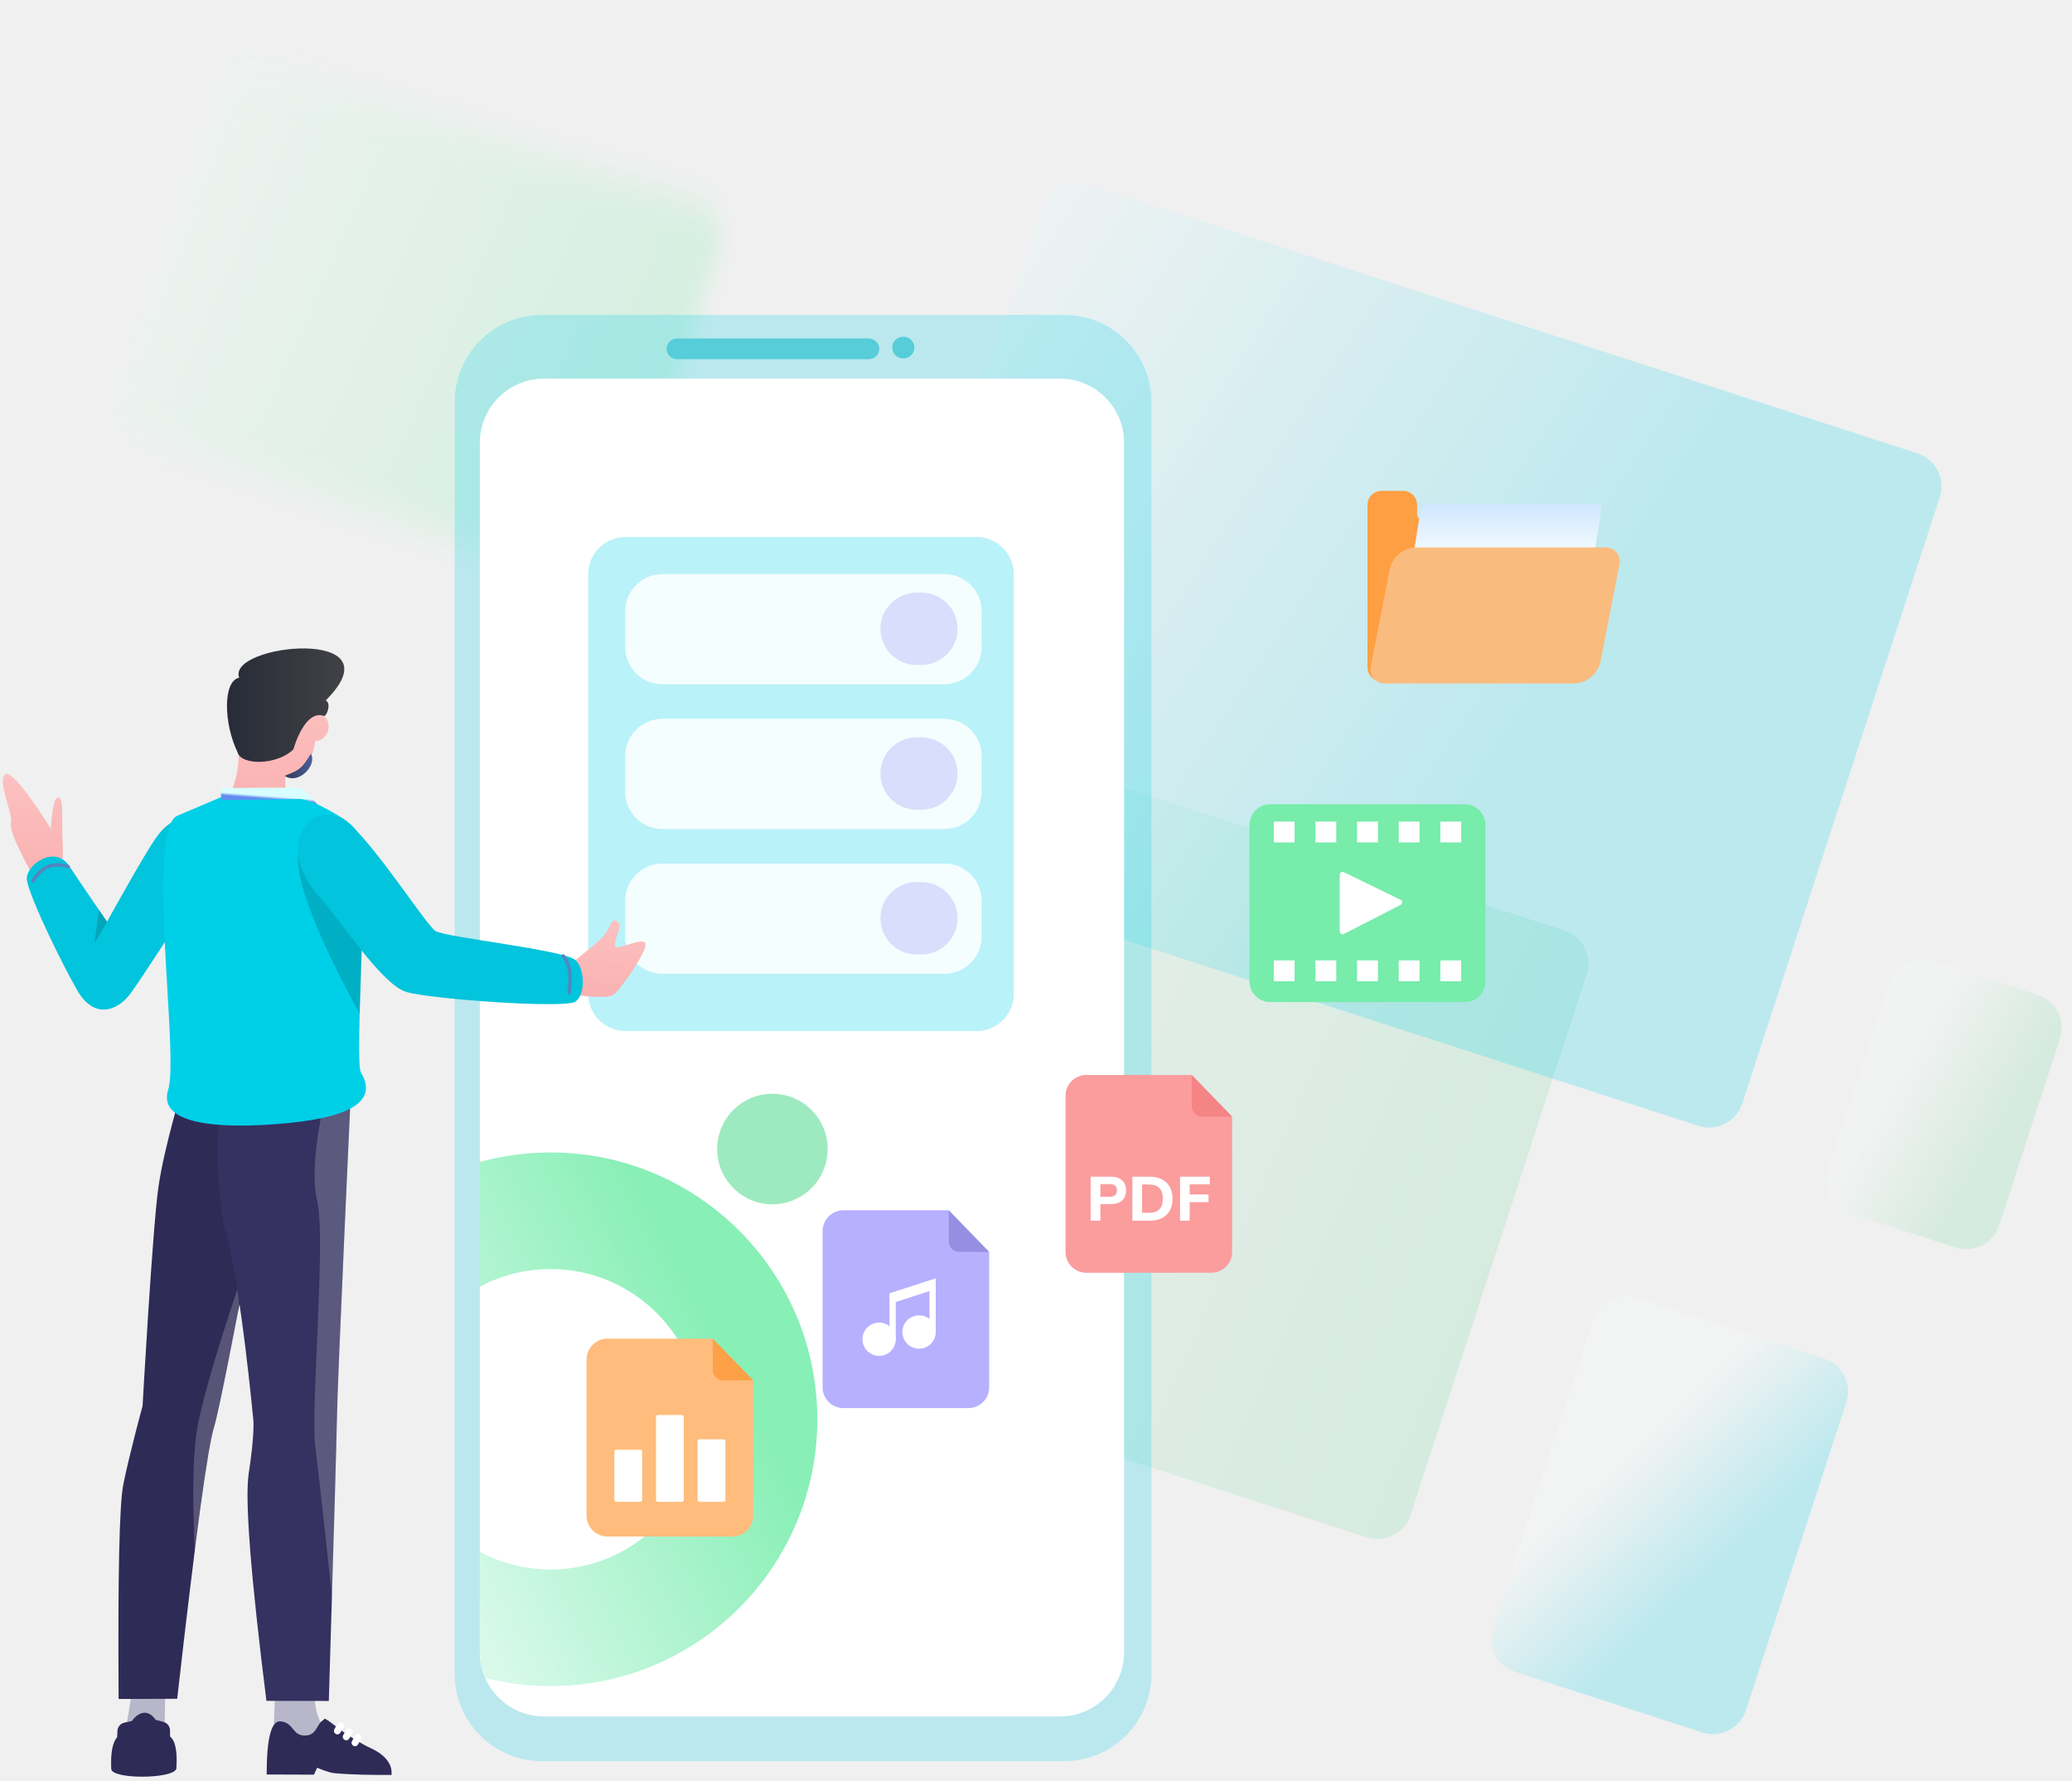
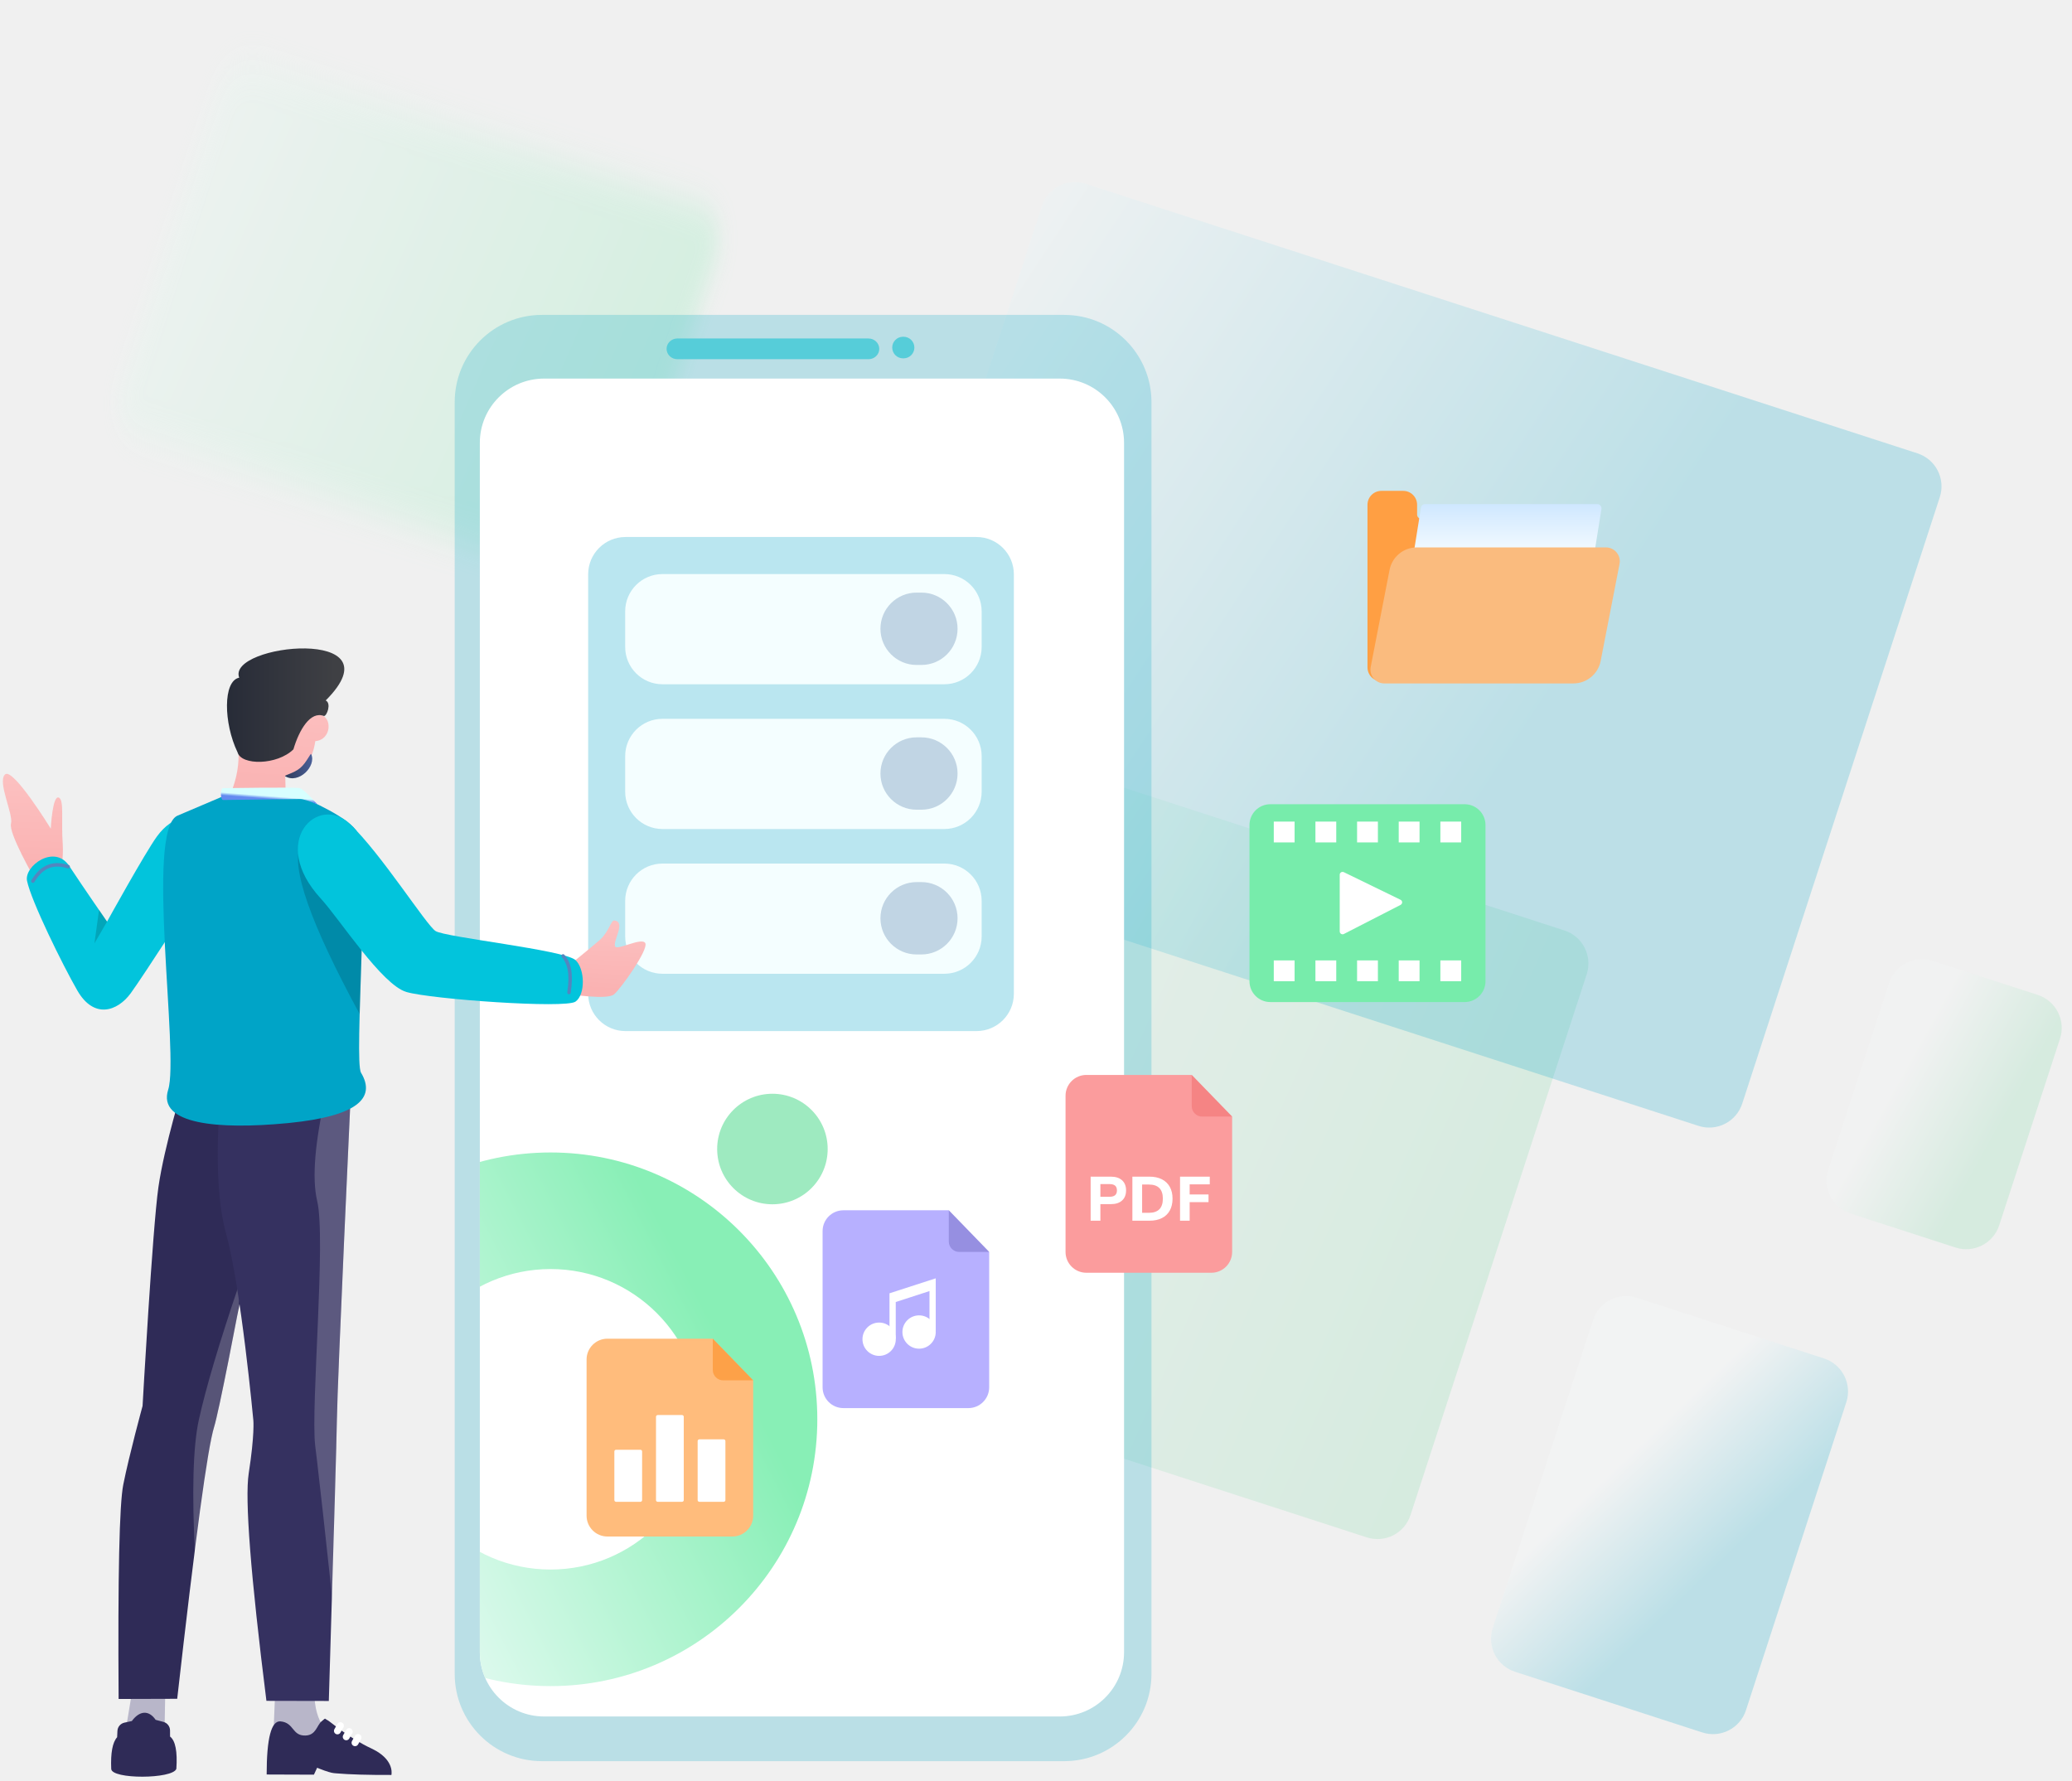
<svg xmlns="http://www.w3.org/2000/svg" xmlns:xlink="http://www.w3.org/1999/xlink" width="597px" height="513px" viewBox="0 0 597 513" version="1.1">
  <defs>
    <linearGradient x1="-27.329%" y1="60.468%" x2="100%" y2="70.075%" id="linearGradient-1">
      <stop stop-color="#FAFEFF" offset="0%" />
      <stop stop-color="#28C76F" offset="100%" />
    </linearGradient>
    <linearGradient x1="-16.145%" y1="50%" x2="63.611%" y2="66.341%" id="linearGradient-2">
      <stop stop-color="#FAFEFF" offset="0%" />
-       <stop stop-color="#00CFE8" offset="100%" />
+       <stop stop-color="#00A4C7" offset="100%" />
    </linearGradient>
    <linearGradient x1="-27.329%" y1="60.412%" x2="100%" y2="69.966%" id="linearGradient-3">
      <stop stop-color="#FAFEFF" offset="0%" />
      <stop stop-color="#77ECAB" offset="100%" />
    </linearGradient>
    <filter x="-7.9%" y="-10.6%" width="115.8%" height="121.1%" filterUnits="objectBoundingBox" id="filter-4">
      <feGaussianBlur stdDeviation="4" in="SourceGraphic" />
    </filter>
    <linearGradient x1="19.659%" y1="50%" x2="56.243%" y2="79.076%" id="linearGradient-5">
      <stop stop-color="#FAFEFF" offset="0%" />
-       <stop stop-color="#00CFE8" offset="100%" />
+       <stop stop-color="#00A4C7" offset="100%" />
    </linearGradient>
    <linearGradient x1="14.541%" y1="68.571%" x2="72.927%" y2="85.614%" id="linearGradient-6">
      <stop stop-color="#FAFEFF" offset="0%" />
      <stop stop-color="#28C76F" offset="100%" />
    </linearGradient>
    <path d="M18.522,0 L167.098,0 C177.327,-1.64974968e-14 185.62,8.293 185.62,18.522 L185.62,366.983 C185.62,377.212 177.327,385.505 167.098,385.505 L18.522,385.505 C8.293,385.505 5.42620445e-14,377.212 5.65620158e-14,366.983 L5.65620158e-14,18.522 C5.88619871e-14,8.293 8.293,-1.67360005e-15 18.522,0 Z" id="path-7" />
    <linearGradient x1="0.018%" y1="76.568%" x2="81.727%" y2="34.516%" id="linearGradient-9">
      <stop stop-color="#F8FDFF" offset="0%" />
      <stop stop-color="#88EFB6" offset="100%" />
    </linearGradient>
    <linearGradient x1="62.11%" y1="31.381%" x2="62.11%" y2="-27.478%" id="linearGradient-10">
      <stop stop-color="#F8FDFF" offset="0%" />
      <stop stop-color="#AAD4FF" offset="100%" />
    </linearGradient>
    <linearGradient x1="44.165%" y1="-28.186%" x2="50%" y2="91.05%" id="linearGradient-11">
      <stop stop-color="#FDC6C6" offset="0%" />
      <stop stop-color="#FAB2B2" offset="100%" />
    </linearGradient>
    <linearGradient x1="91.808%" y1="88.138%" x2="-20.059%" y2="88.138%" id="linearGradient-12">
      <stop stop-color="#3F4044" offset="0%" />
      <stop stop-color="#222735" offset="100%" />
    </linearGradient>
    <linearGradient x1="-18.144%" y1="57.498%" x2="171.028%" y2="78.712%" id="linearGradient-13">
      <stop stop-color="#4D63A0" offset="0%" />
      <stop stop-color="#222735" offset="100%" />
    </linearGradient>
    <linearGradient x1="47.464%" y1="-28.186%" x2="50%" y2="91.05%" id="linearGradient-14">
      <stop stop-color="#FDC6C6" offset="0%" />
      <stop stop-color="#FAB2B2" offset="100%" />
    </linearGradient>
    <linearGradient x1="62.492%" y1="44.072%" x2="69.153%" y2="58.936%" id="linearGradient-15">
      <stop stop-color="#D7FFFF" offset="0%" />
      <stop stop-color="#648BF0" offset="100%" />
    </linearGradient>
    <linearGradient x1="42.314%" y1="-27.819%" x2="50%" y2="90.858%" id="linearGradient-16">
      <stop stop-color="#FDC6C6" offset="0%" />
      <stop stop-color="#FAB2B2" offset="100%" />
    </linearGradient>
  </defs>
  <g id="📝-Pages-New" stroke="none" stroke-width="1" fill="none" fill-rule="evenodd">
    <g id="Under-Maintenance" transform="translate(-422, -285)">
      <g id="Illustration" transform="translate(422, 300)">
        <g id="Shape" transform="translate(31, 0)">
          <path d="M171.745,213.977 L396.818,213.805 C402.341,213.801 406.821,218.275 406.826,223.798 C406.826,223.803 406.826,223.808 406.826,223.813 L406.7,387.728 C406.696,393.245 402.225,397.716 396.708,397.721 L171.635,397.893 C166.112,397.897 161.631,393.423 161.627,387.9 C161.627,387.895 161.627,387.89 161.627,387.885 L161.753,223.97 C161.757,218.453 166.228,213.981 171.745,213.977 Z" id="Rectangle" fill="url(#linearGradient-1)" opacity="0.129" transform="translate(284.2264, 305.849) rotate(18) translate(-284.2264, -305.849) " />
          <path d="M244.167,71.88 L496.139,71.688 C501.662,71.684 506.142,76.157 506.146,81.68 C506.146,81.685 506.146,81.69 506.146,81.696 L506.006,265.494 C506.001,271.011 501.53,275.482 496.013,275.486 L244.042,275.678 C238.519,275.683 234.039,271.209 234.034,265.686 C234.034,265.681 234.034,265.676 234.034,265.671 L234.175,81.873 C234.179,76.356 238.651,71.885 244.167,71.88 Z" id="Rectangle" fill="url(#linearGradient-2)" opacity="0.216" transform="translate(370.0903, 173.6832) rotate(18) translate(-370.0903, -173.6832) " />
          <path d="M23.998,20.908 L155.425,20.807 C160.948,20.803 165.428,25.277 165.432,30.8 C165.432,30.805 165.432,30.81 165.432,30.815 L165.361,124.147 C165.357,129.664 160.885,134.135 155.369,134.139 L23.941,134.239 C18.419,134.244 13.938,129.77 13.934,124.247 C13.934,124.242 13.934,124.237 13.934,124.232 L14.005,30.9 C14.009,25.383 18.481,20.912 23.998,20.908 Z" id="Rectangle" fill="url(#linearGradient-3)" opacity="0.227" filter="url(#filter-4)" transform="translate(89.6831, 77.52342) rotate(18) translate(-89.6831, -77.52342) " />
          <path d="M421.71,364.921 L478.42,364.878 C483.943,364.874 488.423,369.347 488.428,374.87 C488.428,374.875 488.428,374.88 488.428,374.886 L488.356,468.217 C488.352,473.734 483.881,478.205 478.364,478.21 L421.654,478.253 C416.131,478.257 411.651,473.783 411.646,468.26 C411.646,468.255 411.646,468.25 411.646,468.245 L411.718,374.914 C411.722,369.397 416.193,364.925 421.71,364.921 Z" id="Rectangle" fill="url(#linearGradient-5)" opacity="0.216" transform="translate(450.0369, 421.5654) rotate(18) translate(-450.0369, -421.5654) " />
          <path d="M513.264,264.906 L545.068,264.881 C550.59,264.877 555.071,269.351 555.075,274.874 C555.075,274.879 555.075,274.884 555.075,274.889 L555.032,331.437 C555.028,336.954 550.556,341.426 545.04,341.43 L513.236,341.454 C507.713,341.458 503.232,336.985 503.228,331.462 C503.228,331.457 503.228,331.452 503.228,331.446 L503.271,274.898 C503.275,269.381 507.747,264.91 513.264,264.906 Z" id="Rectangle" fill="url(#linearGradient-6)" opacity="0.129" transform="translate(529.1516, 303.1677) rotate(18) translate(-529.1516, -303.1677) " />
        </g>
        <g id="Cloud-Storage" transform="translate(0, 76)">
          <g id="Phone1" transform="translate(131.0107, -0.2657)">
-             <path d="M25.137,0 L175.622,0 C189.504,-6.10293932e-15 200.759,11.254 200.759,25.137 L200.759,391.594 C200.759,405.477 189.504,416.731 175.622,416.731 L25.137,416.731 C11.254,416.731 3.15183647e-14,405.477 -2.82810079e-14,391.594 L-2.82810079e-14,25.137 C-3.3533872e-14,11.254 11.254,-1.00248804e-15 25.137,0 Z" id="Rectangle" fill-opacity="0.225" fill="#00CFE8" />
+             <path d="M25.137,0 L175.622,0 C189.504,-6.10293932e-15 200.759,11.254 200.759,25.137 L200.759,391.594 C200.759,405.477 189.504,416.731 175.622,416.731 L25.137,416.731 C11.254,416.731 3.15183647e-14,405.477 -2.82810079e-14,391.594 L-2.82810079e-14,25.137 C-3.3533872e-14,11.254 11.254,-1.00248804e-15 25.137,0 Z" id="Rectangle" fill-opacity="0.225" fill="#00A4C7" />
            <g id="Group-52" transform="translate(7.240478, 18.34999)">
              <mask id="mask-8" fill="white">
                <use xlink:href="#path-7" />
              </mask>
              <use id="Rectangle" fill="#FFFFFF" xlink:href="#path-7" />
              <ellipse id="Oval" fill-opacity="0.642" fill="#68DE9E" mask="url(#mask-8)" cx="84.304" cy="221.997" rx="15.921" ry="15.924" />
              <path d="M20.372,222.992 C62.825,222.992 97.24,257.413 97.24,299.874 C97.24,342.334 62.825,376.755 20.372,376.755 C-22.081,376.755 -56.495,342.334 -56.495,299.874 C-56.495,257.413 -22.081,222.992 20.372,222.992 Z M20.372,256.581 C-3.533,256.581 -22.913,275.964 -22.913,299.874 C-22.913,323.783 -3.533,343.166 20.372,343.166 C44.278,343.166 63.657,323.783 63.657,299.874 C63.657,275.964 44.278,256.581 20.372,256.581 Z" id="Oval" fill="url(#linearGradient-9)" mask="url(#mask-8)" />
            </g>
            <path d="M119.222,6.798 C120.939,6.798 122.331,8.135 122.331,9.784 C122.331,11.396 121,12.71 119.336,12.767 L119.222,12.769 L64.159,12.769 C62.442,12.769 61.05,11.433 61.05,9.784 C61.05,8.171 62.381,6.858 64.045,6.8 L64.159,6.798 L119.222,6.798 Z" id="Path" fill="#56CDD9" fill-rule="nonzero" />
            <path d="M129.335,6.3 C131.053,6.3 132.445,7.693 132.445,9.41 C132.445,11.09 131.114,12.459 129.449,12.519 L129.335,12.521 L129.172,12.521 C127.455,12.521 126.063,11.128 126.063,9.41 C126.063,7.731 127.394,6.362 129.058,6.302 L129.172,6.3 L129.335,6.3 Z" id="Path" fill="#56CDD9" fill-rule="nonzero" />
          </g>
          <g id="Group-28" transform="translate(307.0107, 218.7343)">
            <path d="M6,0 L36.364,0 L36.364,0 L48,12 L48,51 C48,54.314 45.314,57 42,57 L6,57 C2.686,57 4.05812251e-16,54.314 0,51 L0,6 C-4.05812251e-16,2.686 2.686,6.08718376e-16 6,0 Z" id="Rectangle" fill="#FB9C9D" />
            <path d="M10.041,42 L10.041,37.23 L13.065,37.23 C14.445,37.23 15.519,36.882 16.287,36.186 C17.055,35.49 17.439,34.518 17.439,33.27 C17.439,32.022 17.055,31.05 16.287,30.354 C15.519,29.658 14.445,29.31 13.065,29.31 L13.065,29.31 L7.233,29.31 L7.233,42 L10.041,42 Z M12.705,35.106 L10.041,35.106 L10.041,31.452 L12.705,31.452 C13.413,31.452 13.941,31.602 14.289,31.902 C14.637,32.202 14.811,32.664 14.811,33.288 C14.811,34.5 14.109,35.106 12.705,35.106 L12.705,35.106 Z M24.189,42 C25.581,42 26.775,41.748 27.771,41.244 C28.767,40.74 29.526,40.011 30.048,39.057 C30.57,38.103 30.831,36.966 30.831,35.646 C30.831,34.326 30.567,33.192 30.039,32.244 C29.511,31.296 28.749,30.57 27.753,30.066 C26.757,29.562 25.569,29.31 24.189,29.31 L24.189,29.31 L19.257,29.31 L19.257,42 L24.189,42 Z M23.991,39.732 L22.065,39.732 L22.065,31.578 L23.991,31.578 C26.691,31.578 28.041,32.934 28.041,35.646 C28.041,38.37 26.691,39.732 23.991,39.732 L23.991,39.732 Z M35.763,42 L35.763,36.654 L41.199,36.654 L41.199,34.44 L35.763,34.44 L35.763,31.524 L41.559,31.524 L41.559,29.31 L32.991,29.31 L32.991,42 L35.763,42 Z" id="PDF" fill="#FFFFFF" />
            <path d="M48,12 L39.364,12 C37.707,12 36.364,10.657 36.364,9 L36.364,0 L36.364,0 L48,12 Z" id="Path" fill="#EA5455" fill-rule="nonzero" opacity="0.34" />
          </g>
          <g id="Group-28" transform="translate(169.0107, 294.7343)">
            <path d="M6,0 L36.364,0 L36.364,0 L48,12 L48,51 C48,54.314 45.314,57 42,57 L6,57 C2.686,57 4.05812251e-16,54.314 0,51 L0,6 C-4.05812251e-16,2.686 2.686,6.08718376e-16 6,0 Z" id="Rectangle" fill="#FFBC7C" />
            <path d="M8.5,32 L15.5,32 C15.776,32 16,32.224 16,32.5 L16,46.5 C16,46.776 15.776,47 15.5,47 L8.5,47 C8.224,47 8,46.776 8,46.5 L8,32.5 C8,32.224 8.224,32 8.5,32 Z" id="Rectangle" fill="#FFFFFF" />
            <path d="M20.5,22 L27.5,22 C27.776,22 28,22.224 28,22.5 L28,46.5 C28,46.776 27.776,47 27.5,47 L20.5,47 C20.224,47 20,46.776 20,46.5 L20,22.5 C20,22.224 20.224,22 20.5,22 Z" id="Rectangle" fill="#FFFFFF" />
            <path d="M32.5,29 L39.5,29 C39.776,29 40,29.224 40,29.5 L40,46.5 C40,46.776 39.776,47 39.5,47 L32.5,47 C32.224,47 32,46.776 32,46.5 L32,29.5 C32,29.224 32.224,29 32.5,29 Z" id="Rectangle" fill="#FFFFFF" />
            <path d="M48,12 L39.364,12 C37.707,12 36.364,10.657 36.364,9 L36.364,0 L36.364,0 L48,12 Z" id="Path" fill="#FC9735" fill-rule="nonzero" opacity="0.733" />
          </g>
          <g id="Group-28" transform="translate(237.0107, 257.7343)">
            <path d="M6,0 L36.364,0 L36.364,0 L48,12 L48,51 C48,54.314 45.314,57 42,57 L6,57 C2.686,57 4.05812251e-16,54.314 0,51 L0,6 C-4.05812251e-16,2.686 2.686,6.08718376e-16 6,0 Z" id="Rectangle" fill="#B7B0FF" />
            <g id="Group-31" transform="translate(11, 19)" fill="#FFFFFF">
              <path d="M5.291,22.95 C7.942,22.95 10.091,20.801 10.091,18.15 C10.091,15.499 7.942,13.35 5.291,13.35 C2.64,13.35 0.491,15.499 0.491,18.15 C0.491,20.801 2.64,22.95 5.291,22.95 Z" id="Oval" />
              <path d="M16.8,20.878 C19.451,20.878 21.6,18.729 21.6,16.078 C21.6,13.427 19.451,11.278 16.8,11.278 C14.149,11.278 12,13.427 12,16.078 C12,18.729 14.149,20.878 16.8,20.878 Z" id="Oval" />
              <polygon id="Path" points="21.6 0.604 21.6 15.717 19.8 15.717 19.799 4.278 10.077 7.429 10.077 18.006 8.277 18.006 8.278 4.921" />
            </g>
            <path d="M48,12 L39.364,12 C37.707,12 36.364,10.657 36.364,9 L36.364,0 L36.364,0 L48,12 Z" id="Path" fill="#564EA6" fill-rule="nonzero" opacity="0.34" />
          </g>
          <g id="Group-73" transform="translate(231.0107, 135.2343) scale(-1, 1) translate(-231.0107, -135.2343) translate(169.0107, 63.7343)">
-             <path d="M11.641,0 L112.796,0 C118.734,-1.09082333e-15 123.548,4.814 123.548,10.752 L123.548,131.612 C123.548,137.551 118.734,142.364 112.796,142.364 L11.641,142.364 C5.703,142.364 0.889,137.551 0.889,131.612 L0.889,10.752 C0.889,4.814 5.703,2.86718017e-15 11.641,0 Z" id="Rectangle" fill="#00CFE8" opacity="0.273" />
+             <path d="M11.641,0 L112.796,0 C118.734,-1.09082333e-15 123.548,4.814 123.548,10.752 L123.548,131.612 C123.548,137.551 118.734,142.364 112.796,142.364 L11.641,142.364 C5.703,142.364 0.889,137.551 0.889,131.612 L0.889,10.752 C0.889,4.814 5.703,2.86718017e-15 11.641,0 Z" id="Rectangle" fill="#00A4C7" opacity="0.273" />
            <path d="M20.918,10.677 L102.13,10.677 C108.068,10.677 112.882,15.491 112.882,21.429 L112.882,31.679 C112.882,37.617 108.068,42.431 102.13,42.431 L20.918,42.431 C14.98,42.431 10.166,37.617 10.166,31.679 L10.166,21.429 C10.166,15.491 14.98,10.677 20.918,10.677 Z" id="Rectangle" fill="#F4FEFF" />
-             <path d="M27.537,16.016 L28.904,16.016 C34.662,16.016 39.331,20.684 39.331,26.443 C39.331,32.202 34.662,36.87 28.904,36.87 L27.537,36.87 C21.778,36.87 17.11,32.202 17.11,26.443 C17.11,20.684 21.778,16.016 27.537,16.016 Z" id="Rectangle" fill-opacity="0.21" fill="#7367F0" />
+             <path d="M27.537,16.016 L28.904,16.016 C34.662,16.016 39.331,20.684 39.331,26.443 C39.331,32.202 34.662,36.87 28.904,36.87 L27.537,36.87 C21.778,36.87 17.11,32.202 17.11,26.443 C17.11,20.684 21.778,16.016 27.537,16.016 Z" id="Rectangle" fill-opacity="0.21" fill="#003B7E" />
            <path d="M20.918,52.386 L102.13,52.386 C108.068,52.386 112.882,57.2 112.882,63.138 L112.882,73.388 C112.882,79.326 108.068,84.14 102.13,84.14 L20.918,84.14 C14.98,84.14 10.166,79.326 10.166,73.388 L10.166,63.138 C10.166,57.2 14.98,52.386 20.918,52.386 Z" id="Rectangle" fill="#F4FEFF" />
-             <path d="M27.537,57.724 L28.904,57.724 C34.662,57.724 39.331,62.393 39.331,68.151 C39.331,73.91 34.662,78.579 28.904,78.579 L27.537,78.579 C21.778,78.579 17.11,73.91 17.11,68.151 C17.11,62.393 21.778,57.724 27.537,57.724 Z" id="Rectangle" fill-opacity="0.21" fill="#7367F0" />
+             <path d="M27.537,57.724 L28.904,57.724 C34.662,57.724 39.331,62.393 39.331,68.151 C39.331,73.91 34.662,78.579 28.904,78.579 L27.537,78.579 C21.778,78.579 17.11,73.91 17.11,68.151 C17.11,62.393 21.778,57.724 27.537,57.724 Z" id="Rectangle" fill-opacity="0.21" fill="#003B7E" />
            <path d="M20.918,94.094 L102.13,94.094 C108.068,94.094 112.882,98.908 112.882,104.846 L112.882,115.096 C112.882,121.034 108.068,125.848 102.13,125.848 L20.918,125.848 C14.98,125.848 10.166,121.034 10.166,115.096 L10.166,104.846 C10.166,98.908 14.98,94.094 20.918,94.094 Z" id="Rectangle" fill="#F4FEFF" />
-             <path d="M27.537,99.433 L28.904,99.433 C34.662,99.433 39.331,104.101 39.331,109.86 C39.331,115.618 34.662,120.287 28.904,120.287 L27.537,120.287 C21.778,120.287 17.11,115.618 17.11,109.86 C17.11,104.101 21.778,99.433 27.537,99.433 Z" id="Rectangle" fill-opacity="0.21" fill="#7367F0" />
+             <path d="M27.537,99.433 L28.904,99.433 C34.662,99.433 39.331,104.101 39.331,109.86 C39.331,115.618 34.662,120.287 28.904,120.287 L27.537,120.287 C21.778,120.287 17.11,115.618 17.11,109.86 C17.11,104.101 21.778,99.433 27.537,99.433 Z" id="Rectangle" fill-opacity="0.21" fill="#003B7E" />
          </g>
          <g id="Group-37" transform="translate(394.0107, 49.7343)">
            <path d="M4,0.706 L10.295,0.706 C12.505,0.706 14.295,2.496 14.295,4.706 L14.295,7.54 C14.295,8.213 14.841,8.759 15.515,8.759 L60.926,8.759 C63.136,8.759 64.926,10.55 64.926,12.759 L64.926,51.573 C64.926,53.782 63.136,55.573 60.926,55.573 L4,55.573 C1.791,55.573 -2.83808297e-15,53.782 0,51.573 L0,4.706 C-2.705415e-16,2.496 1.791,0.706 4,0.706 Z" id="Rectangle" fill="#FF9F43" />
            <path d="M16.607,4.516 L66.201,4.516 C66.875,4.516 67.421,5.062 67.421,5.735 C67.421,5.799 67.416,5.864 67.405,5.927 L59.954,52.641 C59.86,53.232 59.35,53.668 58.75,53.668 L9.156,53.668 C8.483,53.668 7.937,53.122 7.937,52.449 C7.937,52.384 7.942,52.32 7.952,52.257 L15.403,5.543 C15.497,4.951 16.008,4.516 16.607,4.516 Z" id="Rectangle" fill="url(#linearGradient-10)" />
            <path d="M72.621,21.762 L67.185,49.719 C66.454,53.478 63.162,56.192 59.332,56.192 L4.853,56.192 C2.643,56.192 0.853,54.401 0.853,52.192 C0.853,51.936 0.877,51.68 0.926,51.429 L6.362,23.472 C7.093,19.712 10.385,16.998 14.215,16.998 L68.694,16.998 C70.903,16.998 72.694,18.789 72.694,20.998 C72.694,21.255 72.67,21.51 72.621,21.762 Z" id="Rectangle" fill="#FABB7E" />
          </g>
          <g id="Group-28" transform="translate(360.0107, 140.7343)">
            <path d="M6,0 L62,0 C65.314,1.44626758e-15 68,2.686 68,6 L68,51 C68,54.314 65.314,57 62,57 L6,57 C2.686,57 3.9323804e-15,54.314 0,51 L0,6 C-1.29399067e-15,2.686 2.686,-2.79460044e-16 6,0 Z" id="Rectangle" fill="#77ECAB" />
            <path d="M26,20.306 L26,36.663 C26,37.114 26.366,37.48 26.816,37.48 C26.946,37.48 27.074,37.449 27.189,37.39 L43.547,28.995 C43.948,28.789 44.106,28.297 43.901,27.896 C43.82,27.738 43.69,27.612 43.532,27.534 L27.174,19.571 C26.768,19.374 26.28,19.543 26.082,19.948 C26.028,20.06 26,20.182 26,20.306 Z" id="Path-6" fill="#FFFFFF" />
            <rect id="Rectangle" fill="#FFFFFF" x="7" y="5" width="6" height="6" />
            <rect id="Rectangle" fill="#FFFFFF" x="19" y="5" width="6" height="6" />
            <rect id="Rectangle" fill="#FFFFFF" x="31" y="5" width="6" height="6" />
            <rect id="Rectangle" fill="#FFFFFF" x="43" y="5" width="6" height="6" />
            <rect id="Rectangle" fill="#FFFFFF" x="55" y="5" width="6" height="6" />
            <rect id="Rectangle" fill="#FFFFFF" x="7" y="45" width="6" height="6" />
            <rect id="Rectangle" fill="#FFFFFF" x="19" y="45" width="6" height="6" />
            <rect id="Rectangle" fill="#FFFFFF" x="31" y="45" width="6" height="6" />
            <rect id="Rectangle" fill="#FFFFFF" x="43" y="45" width="6" height="6" />
            <rect id="Rectangle" fill="#FFFFFF" x="55" y="45" width="6" height="6" />
          </g>
          <g id="Men3.6" transform="translate(93.01068, 258.2343) scale(-1, 1) translate(-93.01068, -258.2343) translate(0.010677, 94.7343)">
            <g id="Head1" transform="translate(104.9358, 10.40496) scale(-1, 1) translate(-104.9358, -10.40496) translate(87.52941, 0.465751)" />
            <g id="RLeg" transform="translate(105.4332, 126.6937)">
              <polygon id="Path" fill="#B8B6C9" points="42.152 172.765 45.755 194.521 33.327 194.455 32.907 172.424" />
              <path d="M46.742,186.308 L46.83,188.141 C48.157,189.608 48.724,192.641 48.532,197.239 C48.532,200.315 30.75,200.224 29.764,197.239 C29.427,192.249 30.032,189.151 31.578,187.945 L31.587,186.175 C31.594,185.026 32.371,184.024 33.486,183.726 L35.736,183.124 C37.678,180.301 40.325,180.4 42.592,183.477 L44.724,183.937 C45.859,184.183 46.687,185.155 46.742,186.308 Z" id="Path" fill="#2F2B57" />
              <path d="M0,1.255 C0,1.255 16.07,89.535 18.888,98.728 C20.766,104.857 24.31,130.97 29.52,177.066 L46.4,177.115 C46.639,141.63 46.191,121.036 45.054,115.333 C43.349,106.779 39.5,92.69 39.5,92.69 C39.5,92.69 36.64,41.545 34.93,29.615 C33.219,17.684 27.728,0 27.728,0 L0,1.255 Z" id="Path" fill="#2F2B57" />
              <path d="M12.23,66.743 L10.688,54.727 L11.816,58.036 C17.434,74.609 21.254,87.475 23.275,96.632 C24.977,104.338 25.334,117.642 24.348,136.543 L23.228,127.281 C21.612,114.165 20.041,102.654 18.93,98.87 L18.82,98.503 C17.777,94.908 15.176,82.017 12.23,66.743 Z" id="Path" fill-opacity="0.192" fill="#FFFFFF" />
            </g>
            <g id="LLeg" transform="translate(72.60963, 127.6876)">
              <path d="M34.149,174.863 L22.805,174.939 L22.802,175.257 C22.765,176.819 22.339,183.709 17.784,186.354 L16.875,186.89 C11.746,189.963 4.65,194.906 4.65,194.906 L35.015,195.939 L34.149,174.863 Z" id="Path" fill="#B8B6C9" />
              <path d="M32.58,182.579 C35.239,182.335 36.569,187.437 36.569,197.886 L22.951,197.936 L22.028,195.939 L21.161,196.287 C19.315,197.013 18.003,197.413 17.227,197.488 L16.506,197.554 C12.688,197.884 7.397,198.039 0.632,198.018 L0.61,197.901 C0.495,197.193 0.192,193.412 6.072,190.539 L6.348,190.407 C13.052,187.266 17.964,182.83 19.024,182.239 L19.076,182.212 C20.026,181.745 19.406,181.481 20.756,182.579 C22.106,183.677 22.328,186.565 25.387,186.656 C29.323,186.772 28.59,182.947 32.58,182.579 Z" id="Path" fill="#2F2B57" />
              <path d="M48.299,41.869 C43.948,57.557 40.402,95.868 40.402,95.868 C40.402,95.868 40.001,99.904 41.735,111.084 C42.89,118.537 41.191,140.398 36.638,176.666 L18.662,176.702 C17.184,127.98 16.41,101.056 16.34,95.932 C16.176,83.947 12.289,0.851 12.289,0.851 L49.675,0 C49.675,0 52.65,26.18 48.299,41.869 Z" id="Path" fill="#353160" />
              <path d="M22.086,32.298 L22.016,32.605 C19.433,43.465 23.862,91.593 22.601,103.037 L22.099,107.131 C21.223,114.488 19.74,127.901 17.65,147.369 L17.197,131.073 C16.78,115.587 16.427,101.015 16.35,96.583 L16.34,95.932 C16.176,83.947 12.289,0.851 12.289,0.851 L19.283,0.693 L19.589,2.037 C22.676,15.806 23.509,25.893 22.086,32.298 L22.086,32.298 Z" id="Path" fill-opacity="0.192" fill="#FFFFFF" />
              <line x1="16.177" y1="185.315" x2="15.316" y2="183.822" id="Path-47" stroke="#FFFFFF" stroke-width="2" stroke-linecap="round" />
              <line x1="13.64" y1="187.021" x2="12.78" y2="185.528" id="Path-47" stroke="#FFFFFF" stroke-width="2" stroke-linecap="round" />
              <line x1="11.104" y1="188.727" x2="10.243" y2="187.234" id="Path-47" stroke="#FFFFFF" stroke-width="2" stroke-linecap="round" />
            </g>
            <g id="Head" transform="translate(86.53476, 0.465751)">
              <path d="M7.499,19.704 C3.594,20.131 3.871,26.991 8.624,27.349 C9.596,33.962 13.061,37.112 17.285,37.477 L17.051,47.479 L35.735,47.468 C35.735,47.468 30.474,40.402 30.736,30.729 C30.998,21.055 30.56,11.968 30.56,11.968 L6.359,12.401 L7.499,19.704 Z" id="Path" fill="url(#linearGradient-11)" />
              <path d="M28.73,15.629 C30.414,16.442 29.074,20.115 28.221,20.115 C24.31,18.569 21.067,24.134 19.419,29.723 C14.737,34.313 4.394,34.414 3.325,30.575 C-0.72,22.166 -0.919,10.008 3.802,9.069 C0.096,-0.702 50.146,-5.814 28.73,15.629 Z" id="Path" fill="url(#linearGradient-12)" transform="translate(17.1775, 16.97888) scale(-1, 1) translate(-17.1775, -16.97888) " />
              <path d="M9.804,31.096 C9.997,30.674 11.143,33.559 12.996,35.105 C14.913,36.705 17.792,37.173 17.285,37.477 C13.395,39.806 8.238,34.529 9.804,31.096 Z" id="Path-45" fill="url(#linearGradient-13)" />
            </g>
            <g id="Group-9" transform="translate(124.3316, 37.24083)">
              <path d="M44.167,29.332 C44.167,29.332 43.346,23.805 43.607,20.168 C44.089,13.441 43.167,7.767 44.657,6.884 C46.567,5.752 47.045,15.795 47.045,15.795 C47.045,15.795 57.956,-1.966 60.23,0.18 C62.505,2.325 57.76,11.659 58.512,14.358 C59.265,17.057 51.746,30.11 51.746,30.11 L44.167,29.332 Z" id="Path" fill="url(#linearGradient-14)" />
              <path d="M3.834,32.525 C3.834,32.525 20.361,58.232 24.012,63.217 C27.842,68.445 34.605,70.76 39.405,62.42 C43.651,55.041 52.741,36.564 53.892,30.82 C54.75,26.535 45.958,20.147 41.733,26.551 C37.507,32.954 30.834,42.583 30.834,42.583 C30.834,42.583 19.859,22.702 16.438,18.011 C7.213,5.361 -6.844,16.72 3.834,32.525 Z" id="Path" fill="#02C4DC" />
              <polygon id="Path" fill-opacity="0.16" fill="#000000" points="30.834 42.583 34.465 48.835 33.142 39.185" />
              <path d="M41.935,27.118 C45.68,25.639 49.232,26.039 52.361,30.556" id="Path-54" stroke="#5386BF" stroke-linecap="round" transform="translate(47.14758, 28.45218) rotate(4) translate(-47.14758, -28.45218) " />
            </g>
            <g id="Group-17" transform="translate(80.56685, 41.21651)">
-               <path d="M39.679,1.854 L20.372,1.979 L19.582,2.298 C16.397,3.604 4.569,8.689 2.365,13.045 C-1.317,20.322 3.534,78.629 1.419,82.148 C-3.042,89.571 2.786,94.689 22.149,96.626 L22.74,96.683 C42.576,98.574 60.174,97.026 56.981,87.02 C53.787,77.014 63.559,12.567 54.395,8.116 C44.584,3.942 39.679,1.854 39.679,1.854 Z" id="Path" fill="#00CFE8" />
+               <path d="M39.679,1.854 L20.372,1.979 L19.582,2.298 C16.397,3.604 4.569,8.689 2.365,13.045 C-1.317,20.322 3.534,78.629 1.419,82.148 C-3.042,89.571 2.786,94.689 22.149,96.626 L22.74,96.683 C42.576,98.574 60.174,97.026 56.981,87.02 C53.787,77.014 63.559,12.567 54.395,8.116 C44.584,3.942 39.679,1.854 39.679,1.854 Z" id="Path" fill="#00A4C7" />
              <path d="M18.857,16.622 C21.718,22.848 16.036,39.053 1.813,65.237 L1.637,59.388 C1.172,44.787 0.488,26.99 1.347,18.034 C10.33,11.236 16.167,10.764 18.857,16.622 Z" id="Path" fill-opacity="0.16" fill="#000000" />
              <path d="M19.073,0.146 C20.274,-0.182 40.387,0.146 41.186,0.146 C41.985,0.146 41.985,3.563 41.186,3.563 C40.698,3.563 34.46,3.47 19.072,3.284 C18.146,3.273 16.448,3.791 13.979,4.837 C16.574,1.928 18.272,0.364 19.073,0.146 Z" id="Rectangle" fill="url(#linearGradient-15)" />
            </g>
            <g id="Group-8" transform="translate(0, 48.17396)">
              <path d="M21.616,52.587 C21.616,52.587 11.086,54.259 9.1,52.617 C7.113,50.975 -0.799,39.815 0.066,37.894 C0.93,35.974 8.149,40.035 8.764,38.814 C9.555,37.246 5.472,31.649 9.05,31.323 C9.971,31.239 10.622,34.683 13.216,36.952 C15.809,39.222 22.069,44.255 22.069,44.255 L21.616,52.587 Z" id="Path" fill="url(#linearGradient-16)" />
              <path d="M85.25,3.457 C76.15,12.116 63.265,32.562 60.52,34.363 C57.774,36.165 23.431,39.798 20.197,42.731 C17.496,45.181 17.253,52.634 20.197,54.702 C23.142,56.769 61.809,53.998 68.901,51.931 C75.993,49.865 88.14,30.932 93.565,25.022 C108.739,8.495 94.35,-5.201 85.25,3.457 Z" id="Path" fill="#02C4DC" />
              <path d="M23.77,41.531 C22.069,43.52 21.211,46.419 22.069,52.083" id="Path-53" stroke="#5386BF" stroke-linecap="round" />
            </g>
          </g>
        </g>
      </g>
    </g>
  </g>
</svg>
